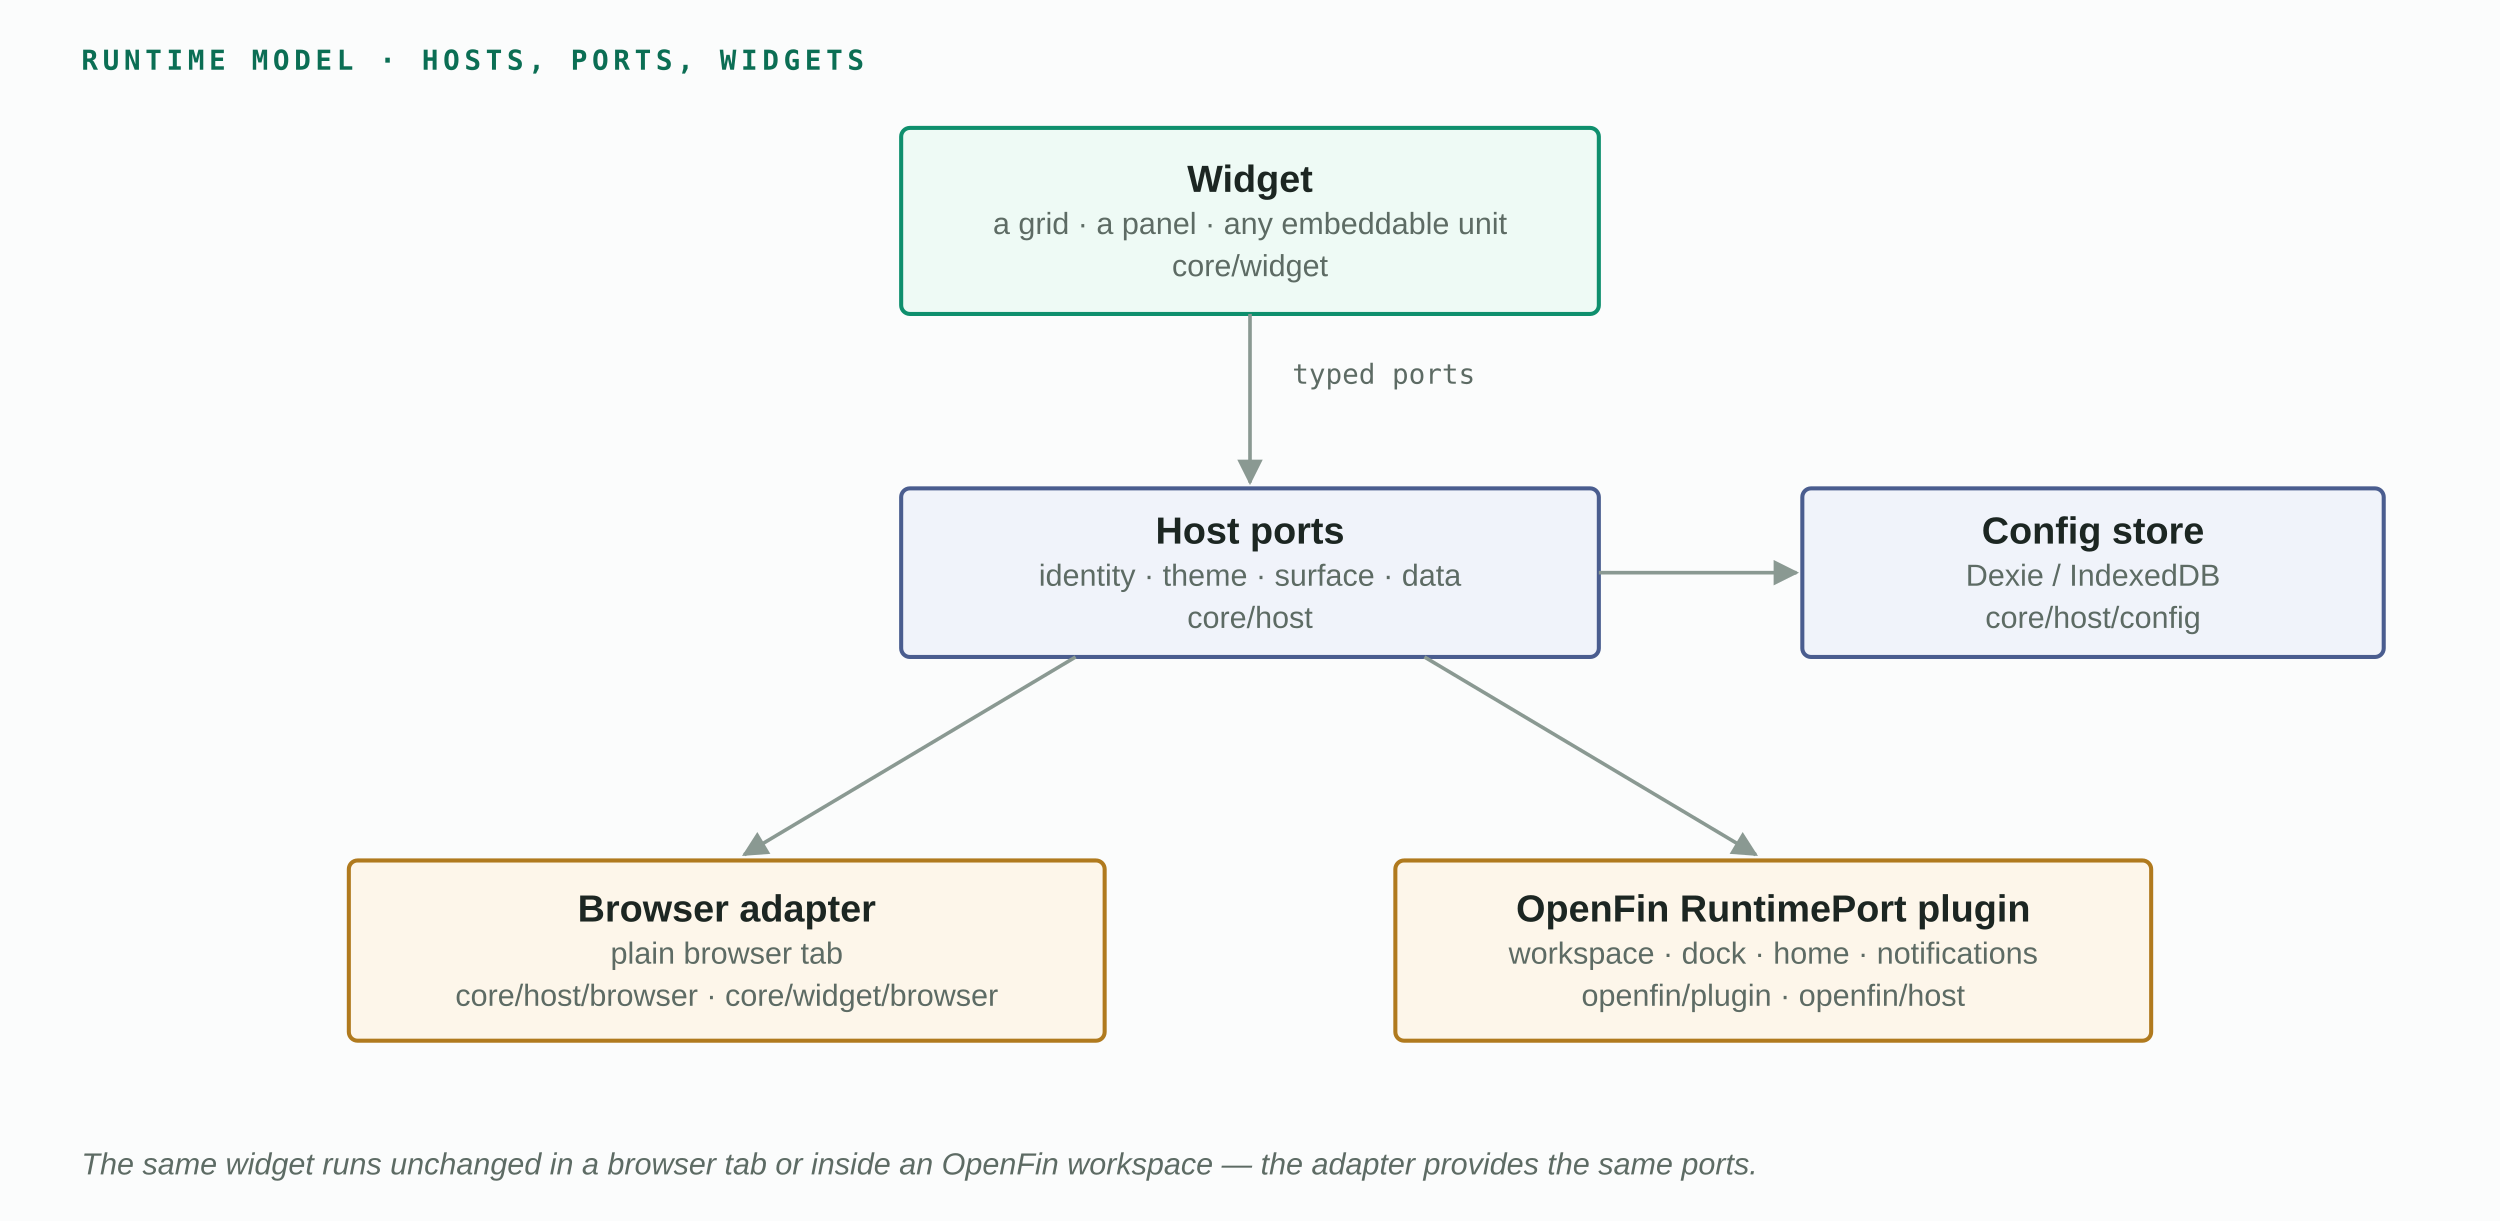
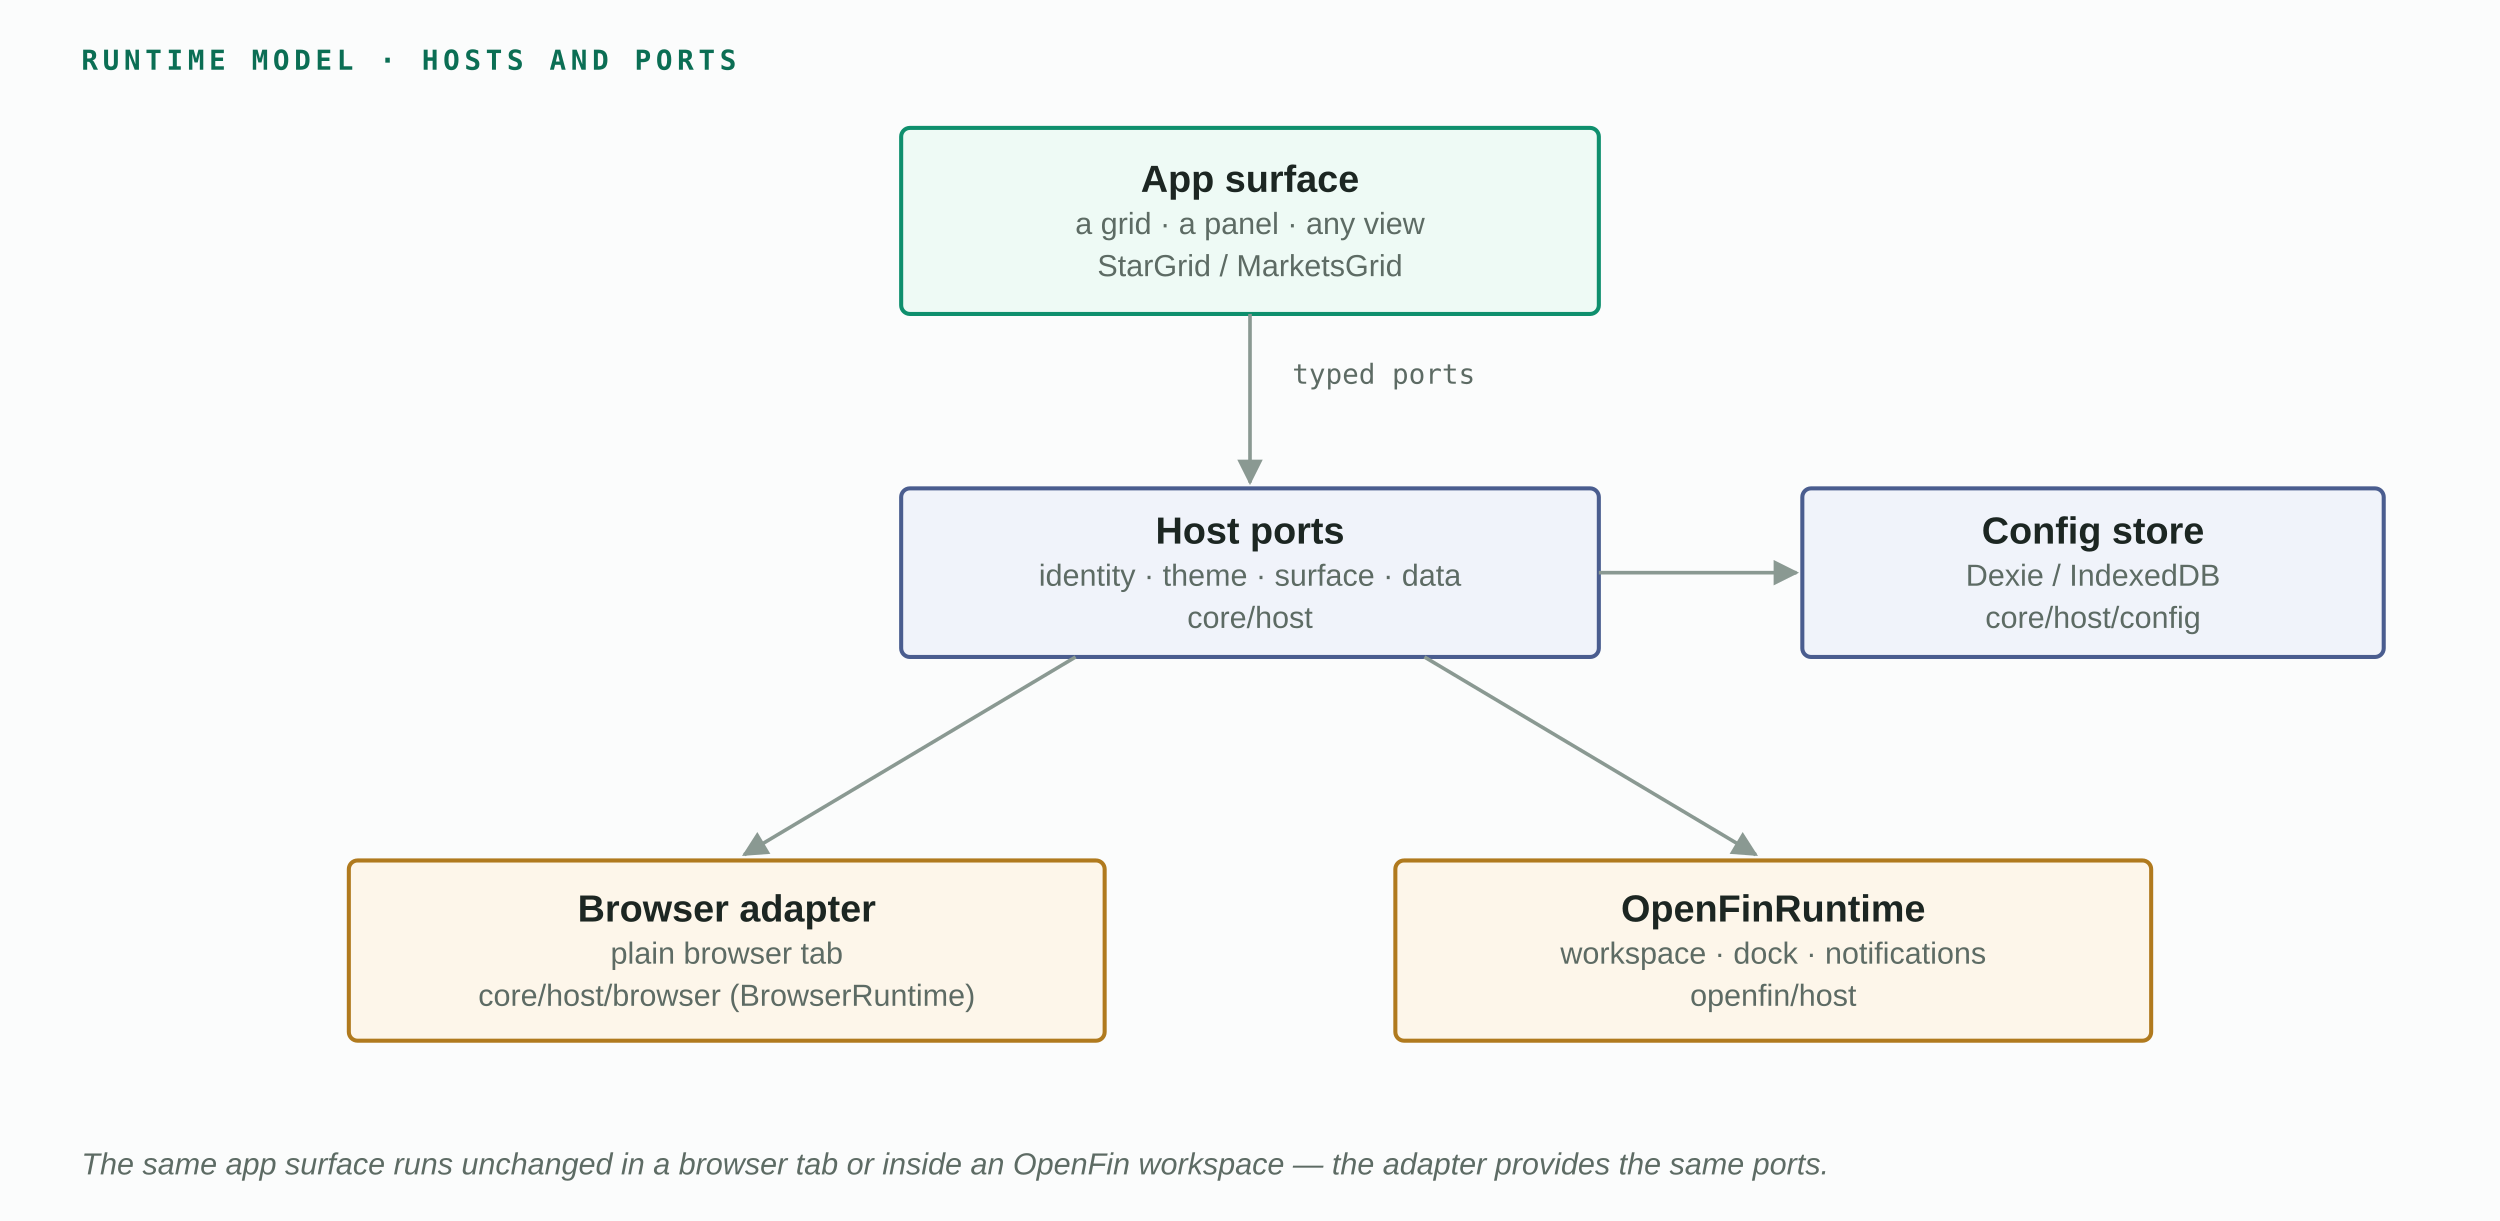
- <svg xmlns="http://www.w3.org/2000/svg" viewBox="0 0 860 420" font-family="-apple-system, 'Segoe UI', 'Helvetica Neue', Arial, sans-serif" role="img" aria-label="StarUI host, port and widget runtime model">
+ <svg xmlns="http://www.w3.org/2000/svg" viewBox="0 0 860 420" font-family="-apple-system, 'Segoe UI', 'Helvetica Neue', Arial, sans-serif" role="img" aria-label="StarUI host and port runtime model">
  <defs>
    <marker id="arr" viewBox="0 0 10 10" refX="9" refY="5" markerWidth="7" markerHeight="7" orient="auto-start-reverse">
      <path d="M0,0 L10,5 L0,10 z" fill="#8a9992" />
    </marker>
    <marker id="arrAccent" viewBox="0 0 10 10" refX="9" refY="5" markerWidth="7" markerHeight="7" orient="auto-start-reverse">
      <path d="M0,0 L10,5 L0,10 z" fill="#0e8f6d" />
    </marker>
  </defs>
  <rect width="860" height="420" fill="#fbfcfc" />
-   <text x="28" y="24" font-size="9.5" font-weight="700" letter-spacing="1.6" fill="#0b6e54" font-family="ui-monospace, 'SF Mono', Menlo, Consolas, monospace">RUNTIME MODEL · HOSTS, PORTS, WIDGETS</text>
+   <text x="28" y="24" font-size="9.5" font-weight="700" letter-spacing="1.6" fill="#0b6e54" font-family="ui-monospace, 'SF Mono', Menlo, Consolas, monospace">RUNTIME MODEL · HOSTS AND PORTS</text>
  <rect x="310" y="44" width="240" height="64" rx="3" fill="#eefaf5" stroke="#0e8f6d" stroke-width="1.4" />
-   <text x="430" y="66" text-anchor="middle" font-size="13" font-weight="650" fill="#1c2622">Widget</text>
-   <text x="430" y="80.5" text-anchor="middle" font-size="10.5" fill="#5d6b64">a grid · a panel · any embeddable unit</text>
-   <text x="430" y="95" text-anchor="middle" font-size="10.5" fill="#5d6b64">core/widget</text>
+   <text x="430" y="66" text-anchor="middle" font-size="13" font-weight="650" fill="#1c2622">App surface</text>
+   <text x="430" y="80.5" text-anchor="middle" font-size="10.5" fill="#5d6b64">a grid · a panel · any view</text>
+   <text x="430" y="95" text-anchor="middle" font-size="10.5" fill="#5d6b64">StarGrid / MarketsGrid</text>
  <rect x="310" y="168" width="240" height="58" rx="3" fill="#f0f3fa" stroke="#4a5d8f" stroke-width="1.4" />
  <text x="430" y="187" text-anchor="middle" font-size="13" font-weight="650" fill="#1c2622">Host ports</text>
  <text x="430" y="201.5" text-anchor="middle" font-size="10.5" fill="#5d6b64">identity · theme · surface · data</text>
  <text x="430" y="216" text-anchor="middle" font-size="10.5" fill="#5d6b64">core/host</text>
  <rect x="620" y="168" width="200" height="58" rx="3" fill="#f0f3fa" stroke="#4a5d8f" stroke-width="1.4" />
  <text x="720" y="187" text-anchor="middle" font-size="13" font-weight="650" fill="#1c2622">Config store</text>
  <text x="720" y="201.5" text-anchor="middle" font-size="10.5" fill="#5d6b64">Dexie / IndexedDB</text>
  <text x="720" y="216" text-anchor="middle" font-size="10.5" fill="#5d6b64">core/host/config</text>
  <rect x="120" y="296" width="260" height="62" rx="3" fill="#fdf6ea" stroke="#b07a1e" stroke-width="1.4" />
  <text x="250" y="317" text-anchor="middle" font-size="13" font-weight="650" fill="#1c2622">Browser adapter</text>
  <text x="250" y="331.5" text-anchor="middle" font-size="10.5" fill="#5d6b64">plain browser tab</text>
-   <text x="250" y="346" text-anchor="middle" font-size="10.5" fill="#5d6b64">core/host/browser · core/widget/browser</text>
+   <text x="250" y="346" text-anchor="middle" font-size="10.5" fill="#5d6b64">core/host/browser (BrowserRuntime)</text>
  <rect x="480" y="296" width="260" height="62" rx="3" fill="#fdf6ea" stroke="#b07a1e" stroke-width="1.4" />
-   <text x="610" y="317" text-anchor="middle" font-size="13" font-weight="650" fill="#1c2622">OpenFin RuntimePort plugin</text>
-   <text x="610" y="331.5" text-anchor="middle" font-size="10.5" fill="#5d6b64">workspace · dock · home · notifications</text>
-   <text x="610" y="346" text-anchor="middle" font-size="10.5" fill="#5d6b64">openfin/plugin · openfin/host</text>
+   <text x="610" y="317" text-anchor="middle" font-size="13" font-weight="650" fill="#1c2622">OpenFinRuntime</text>
+   <text x="610" y="331.5" text-anchor="middle" font-size="10.5" fill="#5d6b64">workspace · dock · notifications</text>
+   <text x="610" y="346" text-anchor="middle" font-size="10.5" fill="#5d6b64">openfin/host</text>
  <path d="M430,108 L430,166" fill="none" stroke="#8a9992" stroke-width="1.25" marker-end="url(#arr)" />
  <text x="476" y="132" text-anchor="middle" font-size="9.5" fill="#5d6b64" font-family="ui-monospace, 'SF Mono', Menlo, Consolas, monospace">typed ports</text>
  <path d="M550,197 L618,197 L618,197" fill="none" stroke="#8a9992" stroke-width="1.25" marker-end="url(#arr)" />
  <path d="M370,226 L256,294" fill="none" stroke="#8a9992" stroke-width="1.25" marker-end="url(#arr)" />
  <path d="M490,226 L604,294" fill="none" stroke="#8a9992" stroke-width="1.25" marker-end="url(#arr)" />
-   <text x="28" y="404" font-size="10.5" fill="#5d6b64" font-style="italic">The same widget runs unchanged in a browser tab or inside an OpenFin workspace — the adapter provides the same ports.</text>
+   <text x="28" y="404" font-size="10.5" fill="#5d6b64" font-style="italic">The same app surface runs unchanged in a browser tab or inside an OpenFin workspace — the adapter provides the same ports.</text>
</svg>
